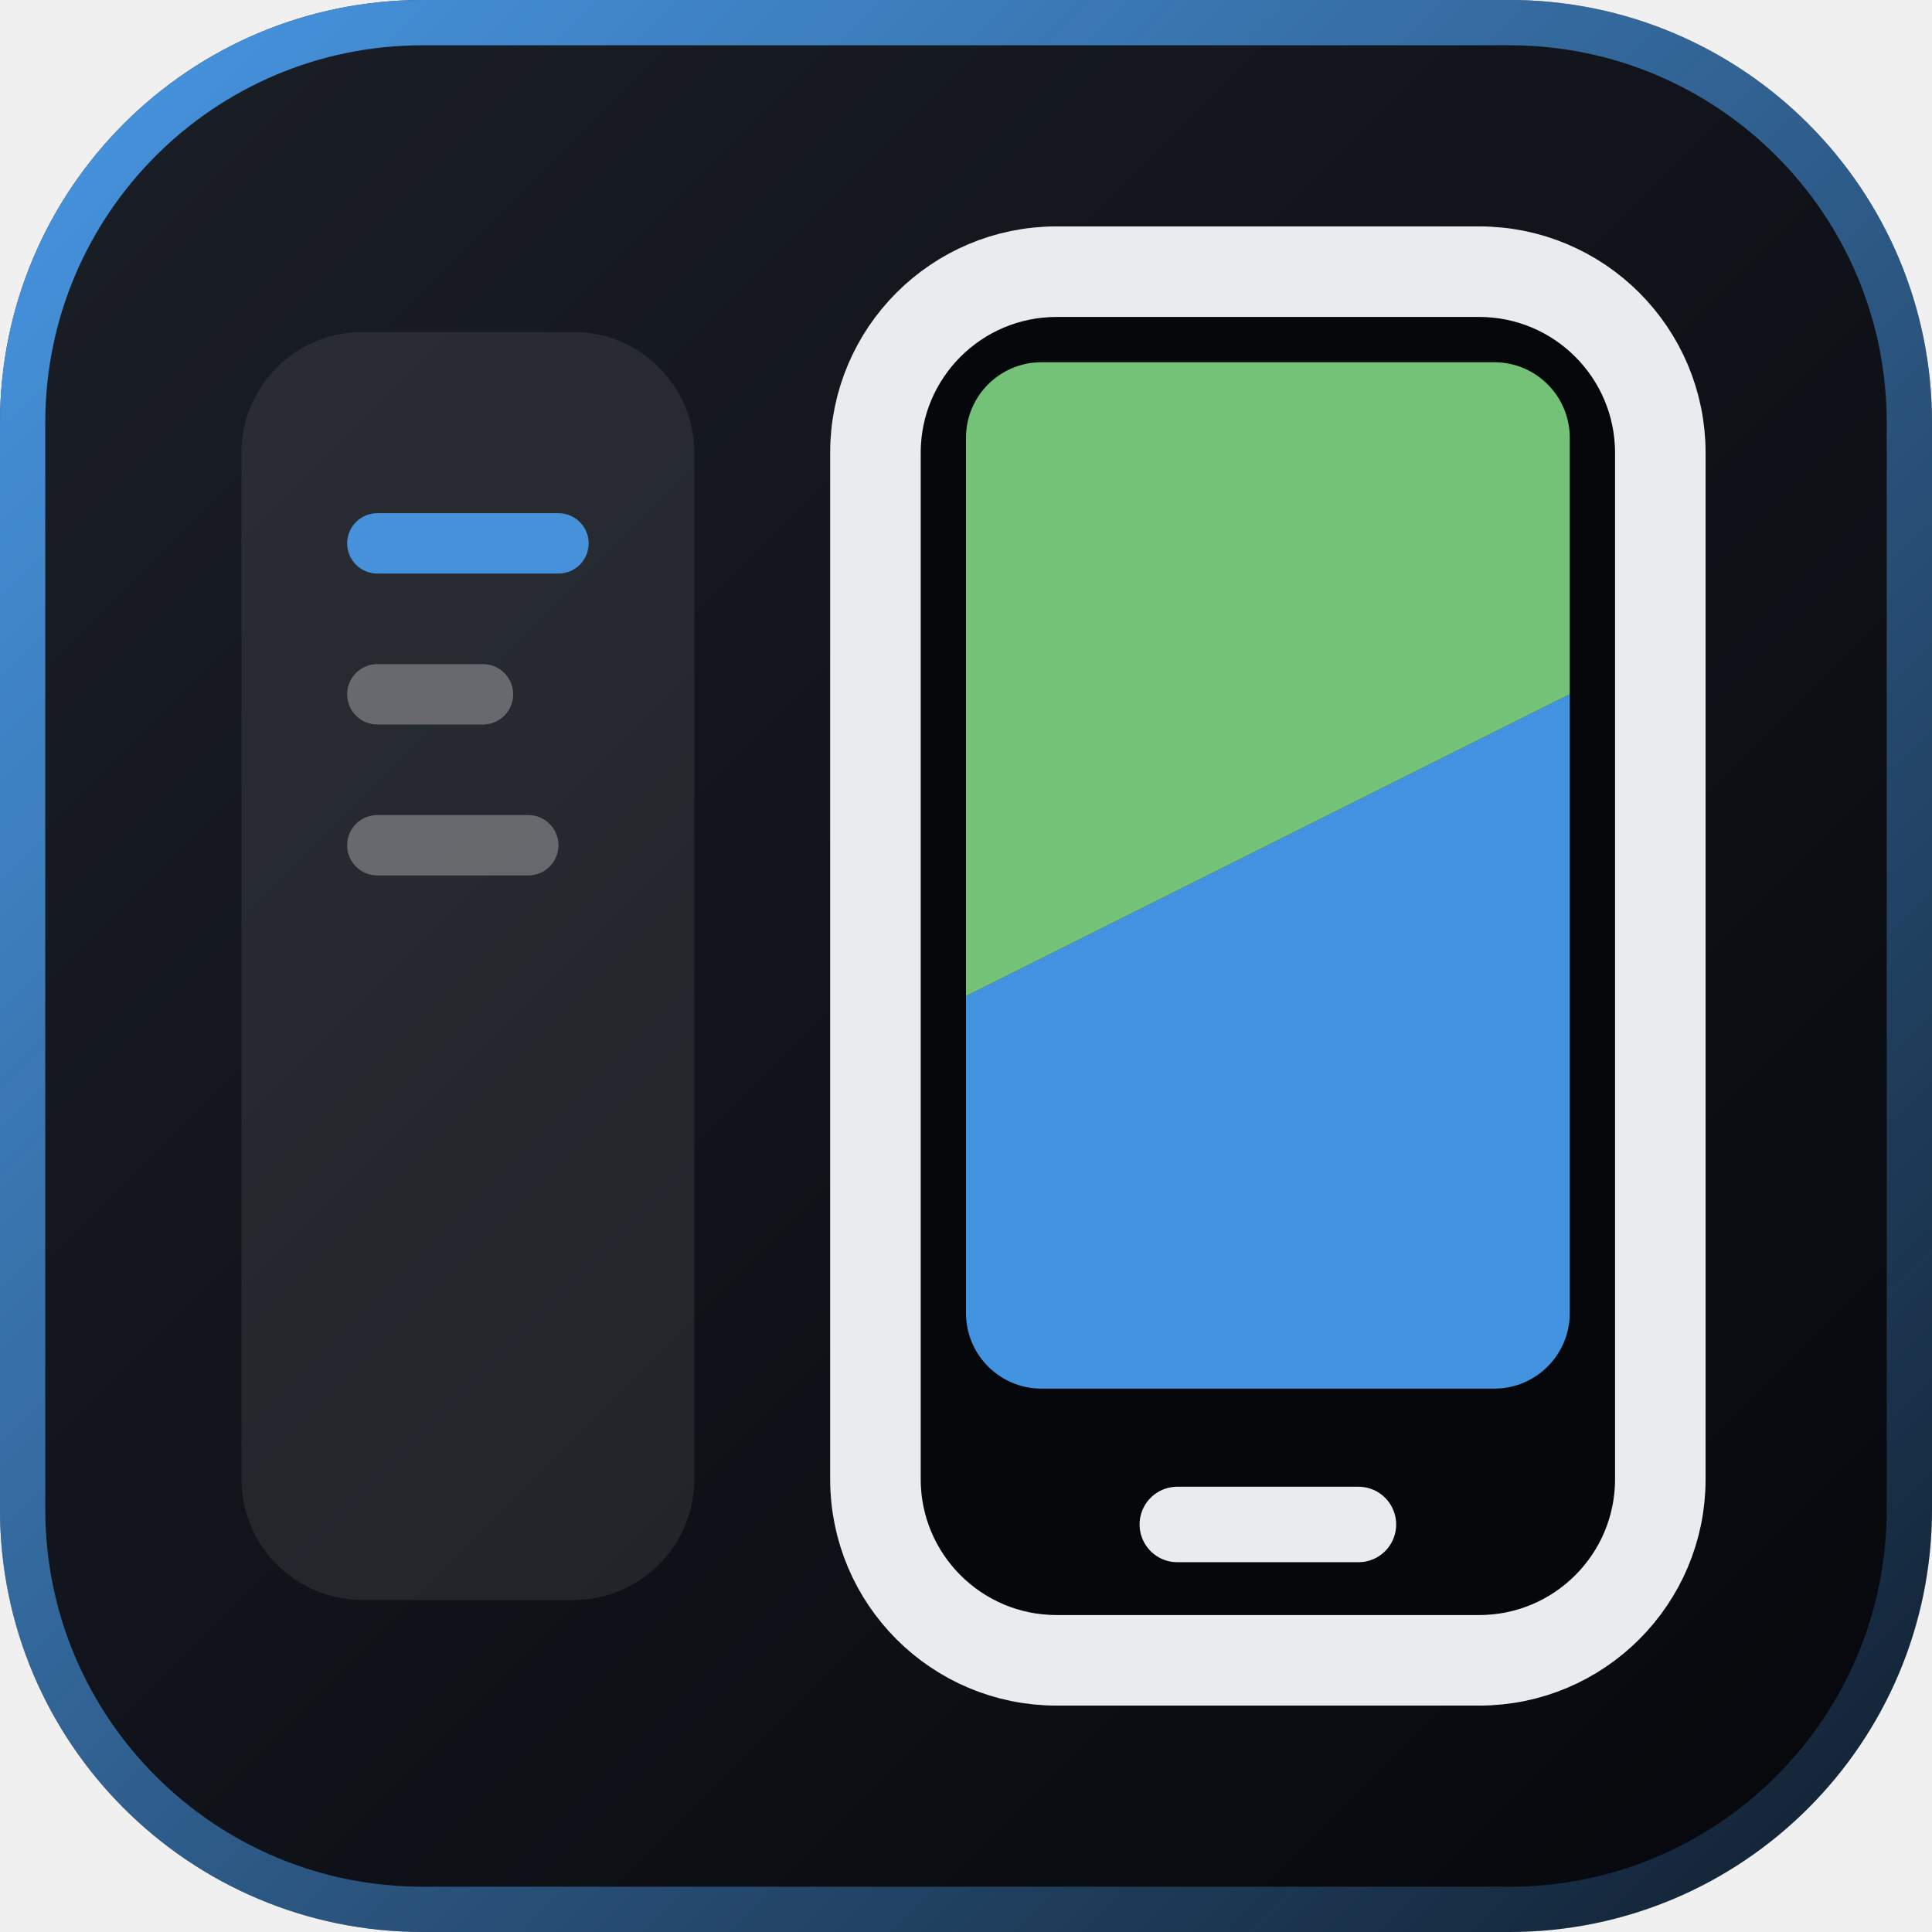
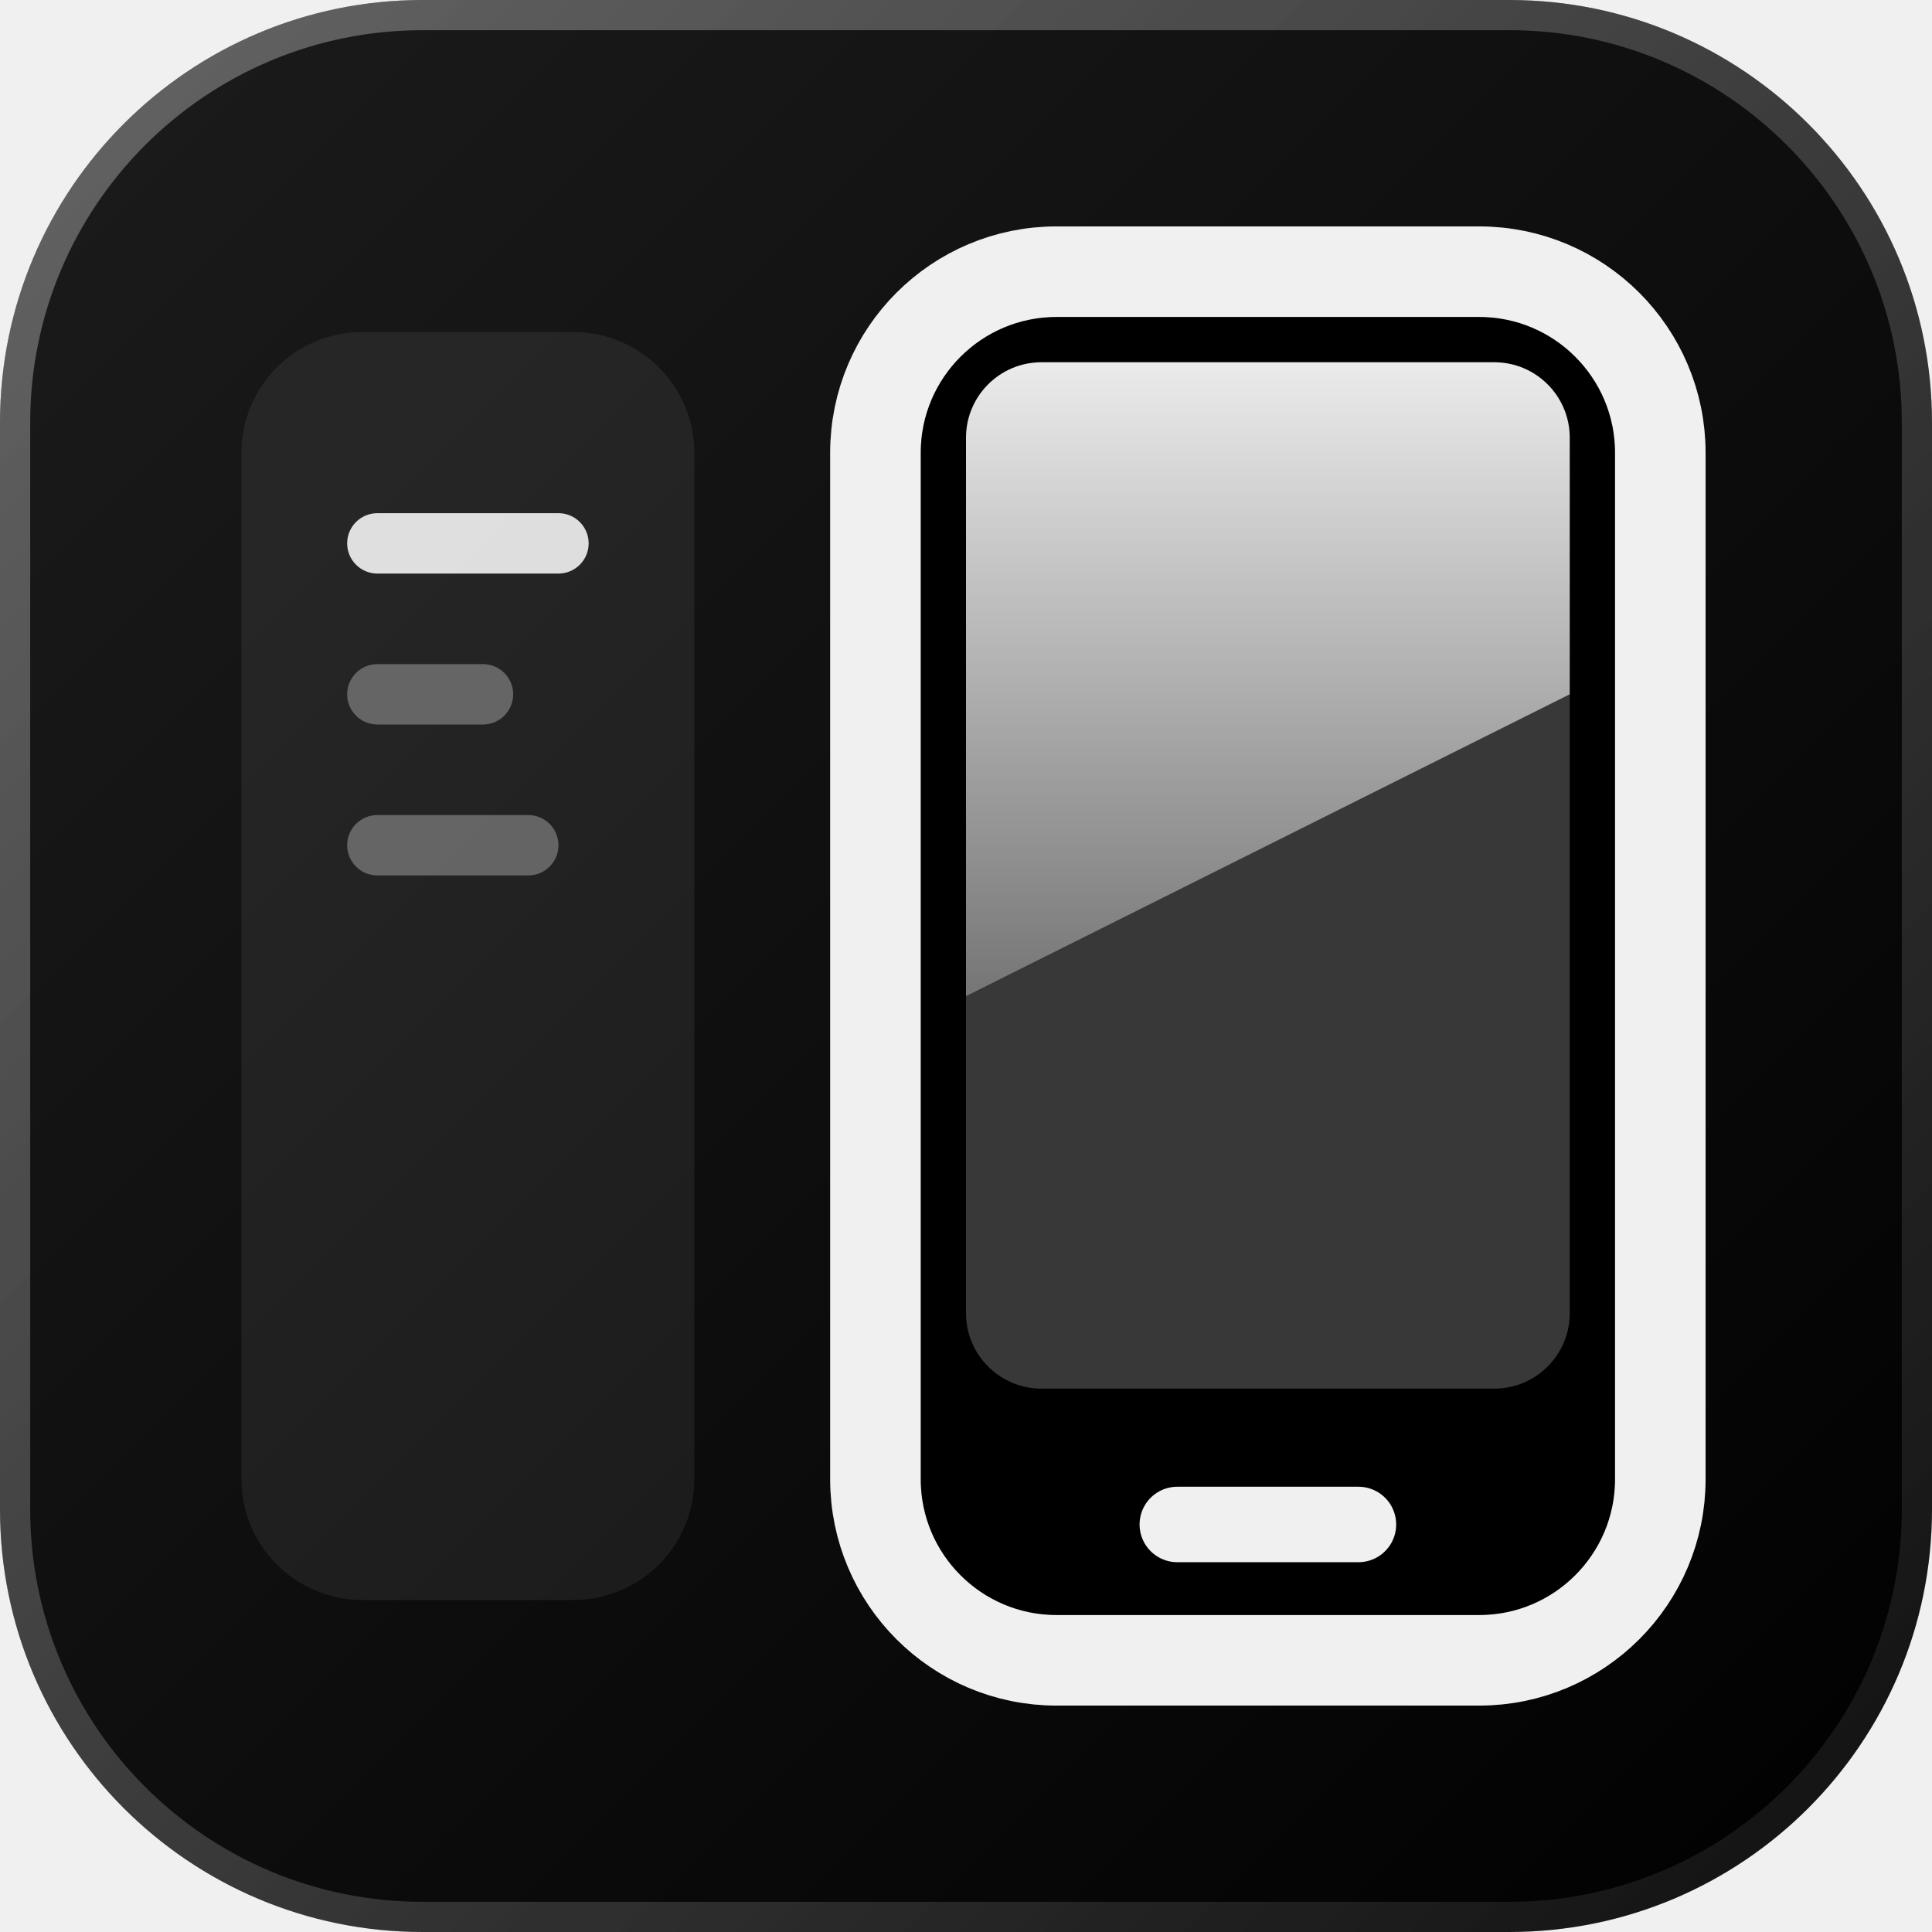
<svg xmlns="http://www.w3.org/2000/svg" width="128" height="128" viewBox="0 0 128 128">
  <defs>
    <linearGradient id="tile" x1="0" y1="0" x2="1" y2="1">
-       <stop offset="0" stop-color="#1b1f27" />
-       <stop offset="1" stop-color="#05070b" />
+       <stop offset="0" stop-color="#1c1c1c" />
+       <stop offset="1" stop-color="#000000" />
    </linearGradient>
    <linearGradient id="rim" x1="0" y1="0" x2="1" y2="1">
-       <stop offset="0" stop-color="#4ba3f7" stop-opacity="0.9" />
-       <stop offset="1" stop-color="#4ba3f7" stop-opacity="0.15" />
+       <stop offset="0" stop-color="#ffffff" stop-opacity="0.32" />
+       <stop offset="1" stop-color="#ffffff" stop-opacity="0.06" />
+     </linearGradient>
+     <linearGradient id="screen" x1="0" y1="0" x2="0" y2="1">
+       <stop offset="0" stop-color="#ffffff" />
+       <stop offset="1" stop-color="#ffffff" stop-opacity="0.5" />
    </linearGradient>
  </defs>
  <rect width="128" height="128" rx="28" fill="url(#tile)" />
-   <rect x="1.5" y="1.5" width="125" height="125" rx="26.5" fill="none" stroke="url(#rim)" stroke-width="3" />
-   <rect x="16" y="22" width="30" height="84" rx="8" fill="#ffffff" fill-opacity="0.08" />
-   <rect x="23" y="34" width="16" height="4" rx="2" fill="#4ba3f7" fill-opacity="0.85" />
+   <rect x="1" y="1" width="126" height="126" rx="27" fill="none" stroke="url(#rim)" stroke-width="2" />
+   <rect x="16" y="22" width="30" height="84" rx="8" fill="#ffffff" fill-opacity="0.07" />
+   <rect x="23" y="34" width="16" height="4" rx="2" fill="#ffffff" fill-opacity="0.85" />
  <rect x="23" y="44" width="11" height="4" rx="2" fill="#ffffff" fill-opacity="0.3" />
  <rect x="23" y="54" width="14" height="4" rx="2" fill="#ffffff" fill-opacity="0.3" />
-   <rect x="58" y="18" width="52" height="92" rx="12" fill="#05070b" stroke="#e9ebef" stroke-width="6" />
-   <path d="M64 66 L104 46 V87 a5 5 0 0 1 -5 5 H69 a5 5 0 0 1 -5 -5 Z" fill="#4ba3f7" fill-opacity="0.9" />
-   <path d="M64 29 a5 5 0 0 1 5 -5 H99 a5 5 0 0 1 5 5 V46 L64 66 Z" fill="#81d584" fill-opacity="0.9" />
-   <path d="M78 101 h12" stroke="#e9ebef" stroke-width="5" stroke-linecap="round" />
+   <rect x="58" y="18" width="52" height="92" rx="12" fill="#000000" stroke="#f0f0f0" stroke-width="6" />
+   <path d="M64 29 a5 5 0 0 1 5 -5 H99 a5 5 0 0 1 5 5 V46 L64 66 Z" fill="url(#screen)" fill-opacity="0.92" />
+   <path d="M64 66 L104 46 V87 a5 5 0 0 1 -5 5 H69 a5 5 0 0 1 -5 -5 Z" fill="#ffffff" fill-opacity="0.22" />
+   <path d="M78 101 h12" stroke="#f0f0f0" stroke-width="5" stroke-linecap="round" />
</svg>
